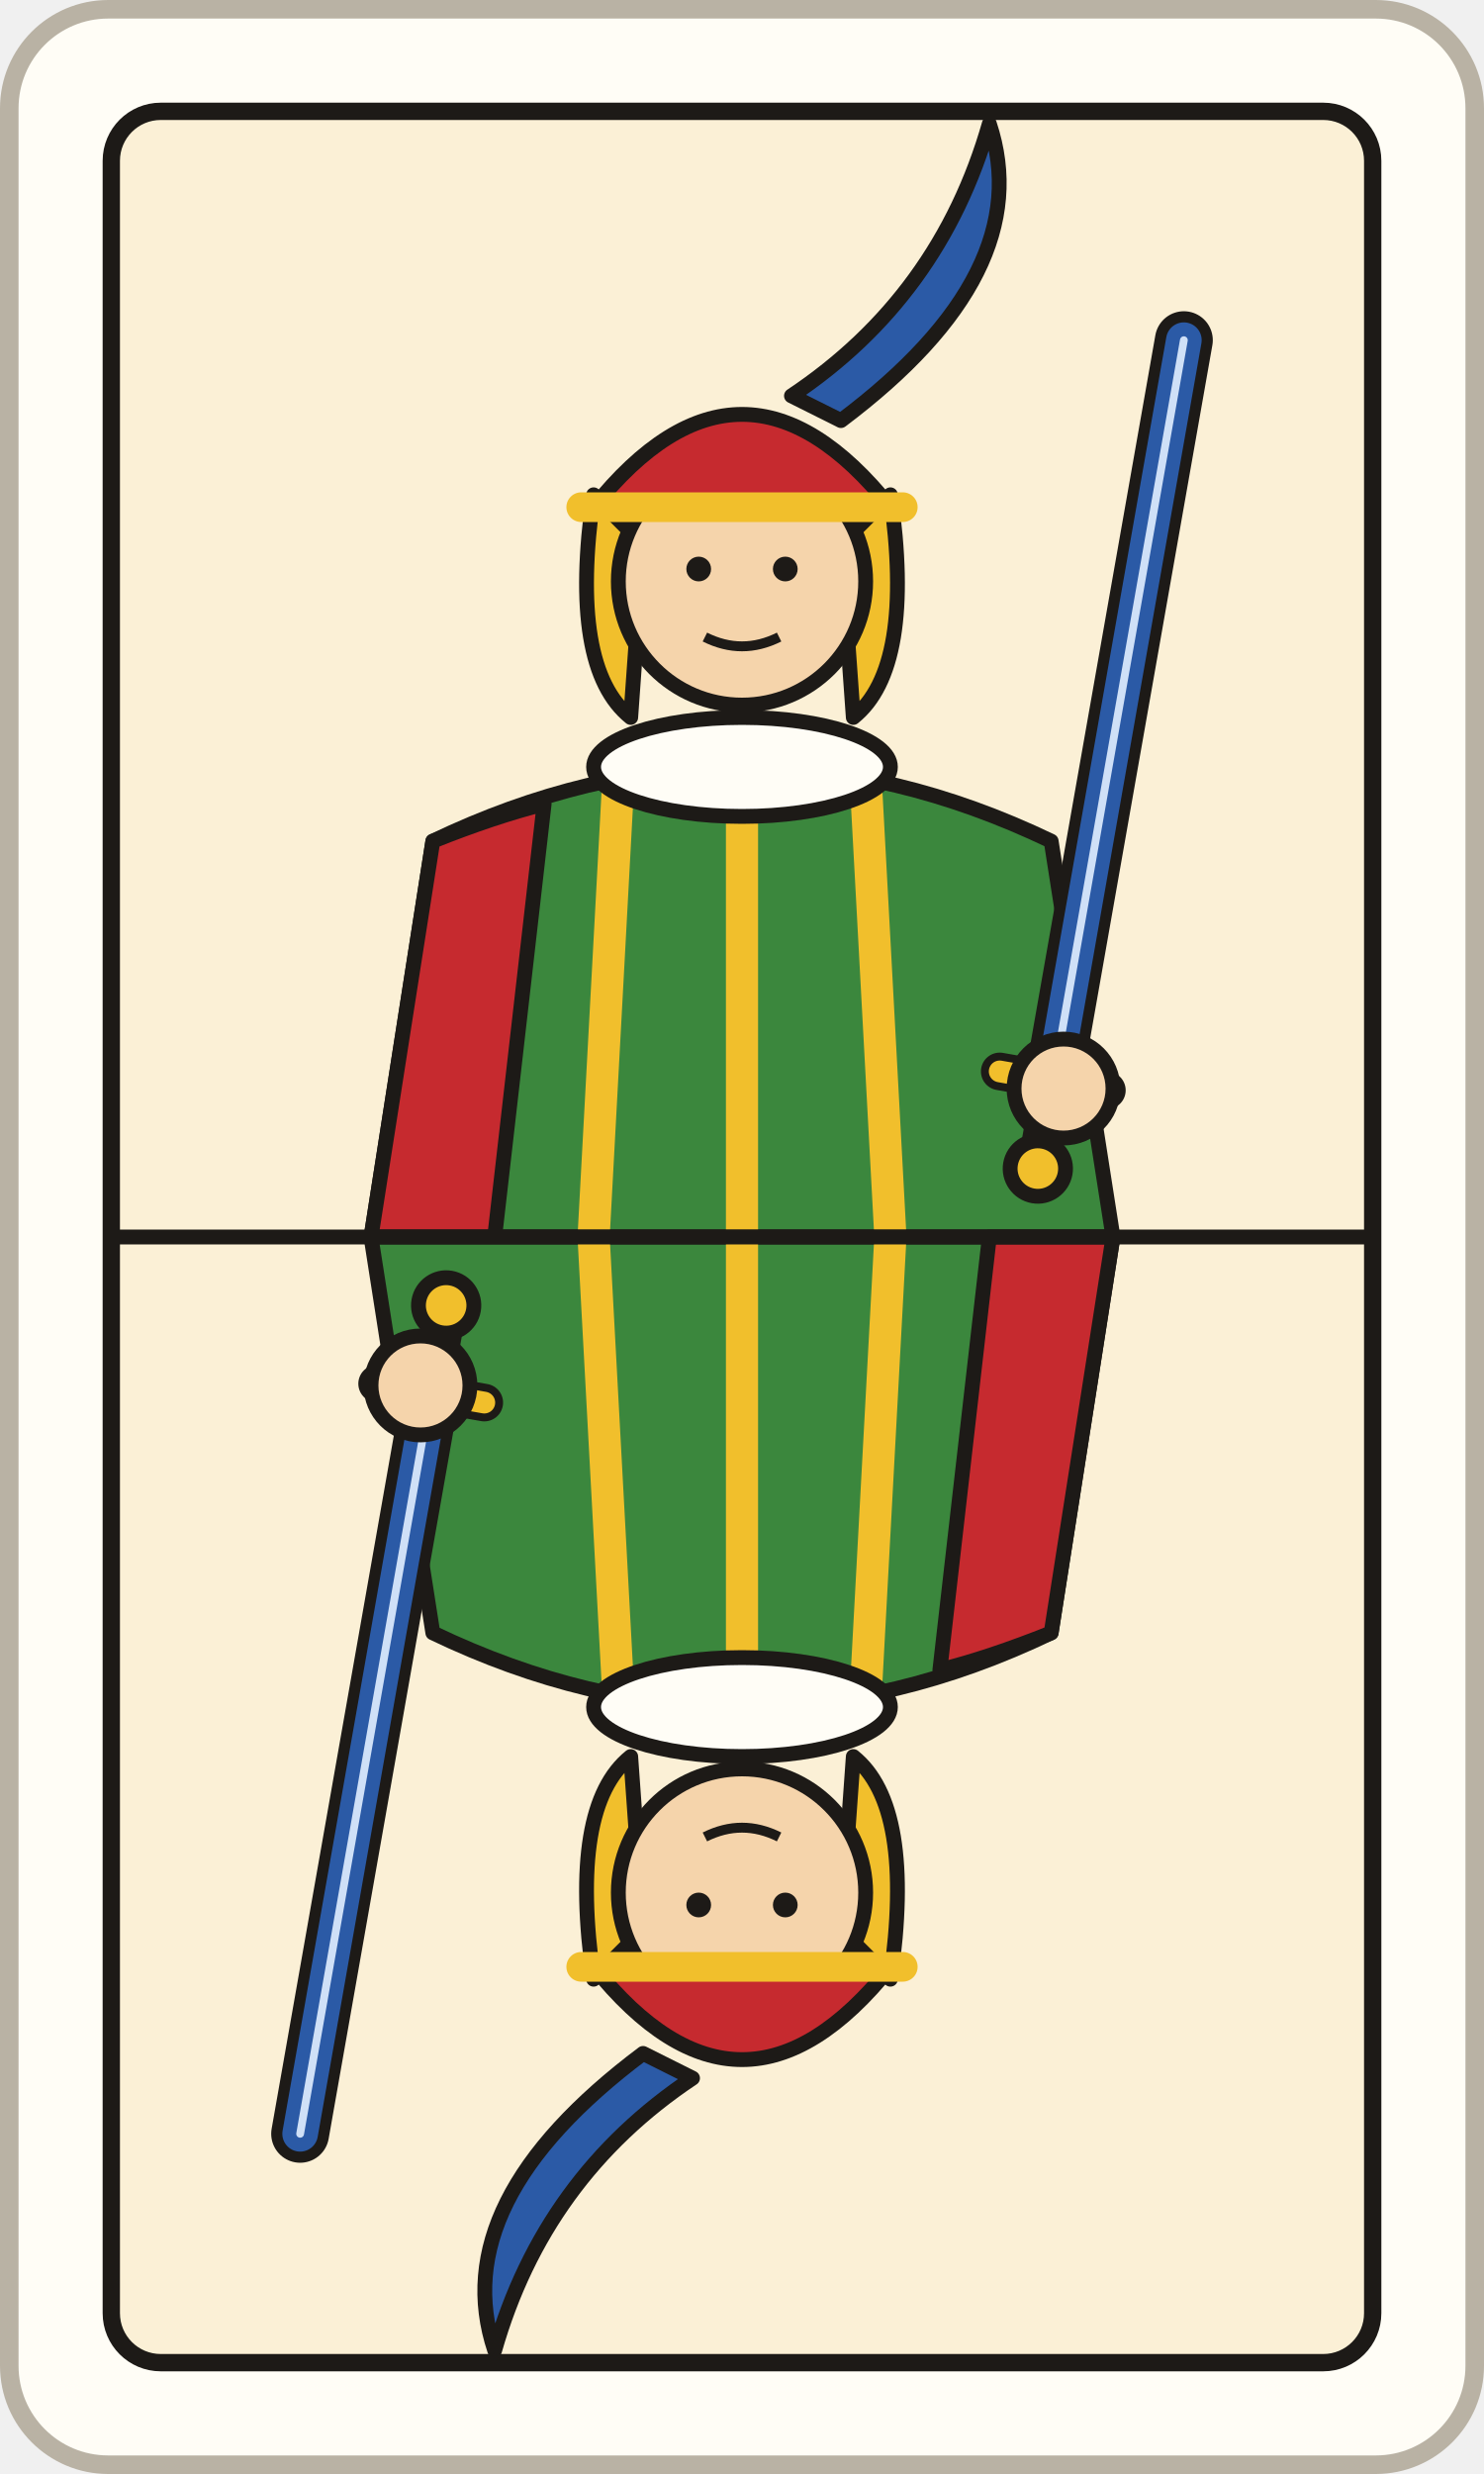
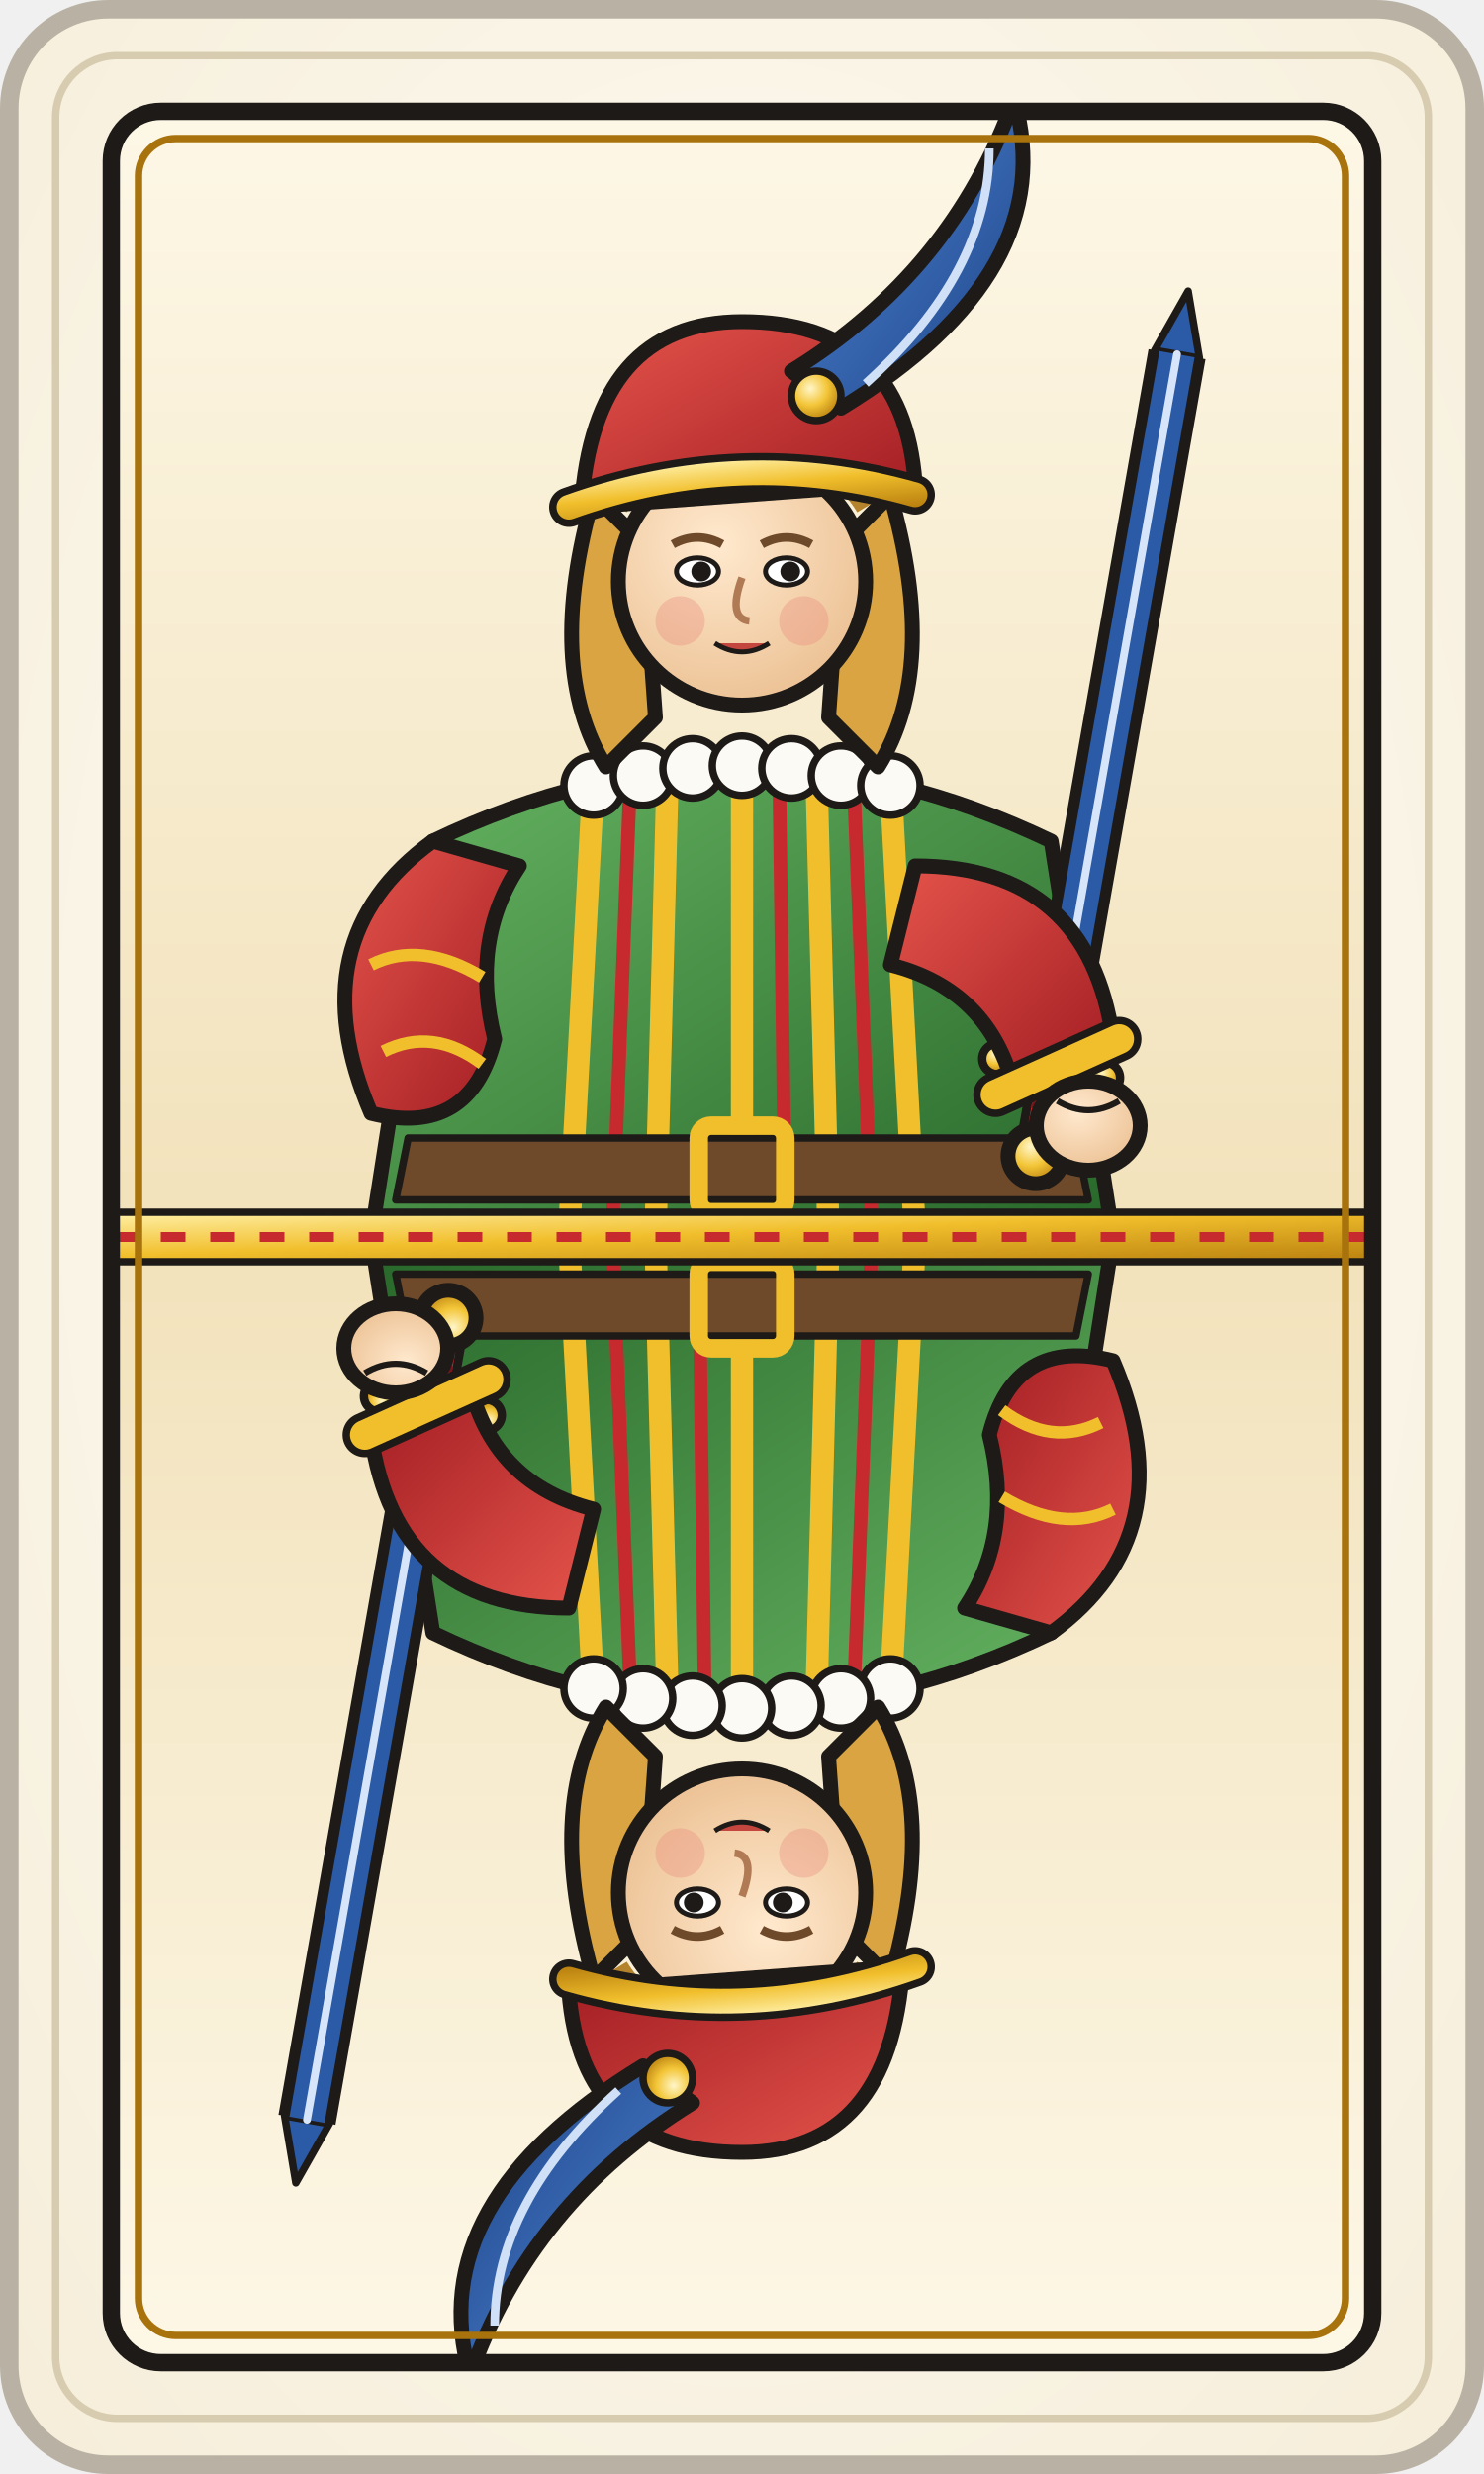
<svg xmlns="http://www.w3.org/2000/svg" viewBox="0 0 120 200" width="120" height="200">
-   <rect x="0.75" y="0.75" width="118.5" height="198.5" rx="8" fill="#fffdf6" stroke="#b9b2a4" stroke-width="1.5" />
+   <defs>
+     <linearGradient id="gold" x1="0" y1="0" x2="1" y2="1">
+       <stop offset="0" stop-color="#fff0a8" />
+       <stop offset=".45" stop-color="#f1bf2c" />
+       <stop offset="1" stop-color="#b9800f" />
+     </linearGradient>
+     <radialGradient id="goldR" cx=".38" cy=".35" r=".7">
+       <stop offset="0" stop-color="#fff6c8" />
+       <stop offset=".5" stop-color="#f3c537" />
+       <stop offset="1" stop-color="#b47a0c" />
+     </radialGradient>
+     <linearGradient id="red" x1="0" y1="0" x2="1" y2="1">
+       <stop offset="0" stop-color="#e5544b" />
+       <stop offset="1" stop-color="#a11c22" />
+     </linearGradient>
+     <linearGradient id="blue" x1="0" y1="0" x2="1" y2="1">
+       <stop offset="0" stop-color="#5189d8" />
+       <stop offset="1" stop-color="#1d4387" />
+     </linearGradient>
+     <linearGradient id="green" x1="0" y1="0" x2="1" y2="1">
+       <stop offset="0" stop-color="#66b462" />
+       <stop offset="1" stop-color="#276629" />
+     </linearGradient>
+     <linearGradient id="wood" x1="0" y1="0" x2="1" y2="0">
+       <stop offset="0" stop-color="#25602a" />
+       <stop offset=".35" stop-color="#6fbd6a" />
+       <stop offset="1" stop-color="#21572a" />
+     </linearGradient>
+     <linearGradient id="steel" x1="0" y1="0" x2="1" y2="0">
+       <stop offset="0" stop-color="#c3d9f7" />
+       <stop offset=".5" stop-color="#4275c4" />
+       <stop offset="1" stop-color="#1b3f7c" />
+     </linearGradient>
+     <radialGradient id="skin" cx=".4" cy=".35" r=".75">
+       <stop offset="0" stop-color="#ffe9ce" />
+       <stop offset="1" stop-color="#eabd8e" />
+     </radialGradient>
+     <radialGradient id="paper" cx=".5" cy=".45" r=".8">
+       <stop offset="0" stop-color="#fffefa" />
+       <stop offset="1" stop-color="#f5ecd6" />
+     </radialGradient>
+     <linearGradient id="beige" x1="0" y1="0" x2="0" y2="1">
+       <stop offset="0" stop-color="#fdf7e6" />
+       <stop offset=".5" stop-color="#f2e2bb" />
+       <stop offset="1" stop-color="#fdf7e6" />
+     </linearGradient>
+     <linearGradient id="horse" x1="0" y1="0" x2="1" y2="1">
+       <stop offset="0" stop-color="#ffffff" />
+       <stop offset="1" stop-color="#d6cdbd" />
+     </linearGradient>
+   </defs>
+   <rect x="0.75" y="0.75" width="118.5" height="198.5" rx="8" fill="url(#paper)" stroke="#b9b2a4" stroke-width="1.5" />
+   <rect x="4.5" y="4.5" width="111" height="191" rx="5" fill="none" stroke="#d8ccb0" stroke-width="0.6" />
  <clipPath id="fr">
    <rect x="9" y="9" width="102" height="182" rx="4" />
  </clipPath>
-   <rect x="9" y="9" width="102" height="182" rx="4" fill="#fbf0d6" />
+   <rect x="9" y="9" width="102" height="182" rx="4" fill="url(#beige)" />
  <g clip-path="url(#fr)">
-     <path d="M30 100 L35 68 Q60 56 85 68 L90 100Z" fill="#3b873d" stroke="#1d1a17" stroke-width="1.2" stroke-linejoin="round" />
-     <path d="M50 63 L48 100 M60 61 L60 100 M70 63 L72 100" stroke="#f1bf2c" stroke-width="2.6" />
-     <path d="M30 100 L35 68 Q40 66 44 65 L40 100Z" fill="#c62a2f" stroke="#1d1a17" stroke-width="1.2" stroke-linejoin="round" />
-     <ellipse cx="60" cy="62" rx="12" ry="4" fill="#fffdf6" stroke="#1d1a17" stroke-width="1.2" stroke-linejoin="round" />
-     <path d="M48 40 Q46 54 51 58 L52 44Z M72 40 Q74 54 69 58 L68 44Z" fill="#f1bf2c" stroke="#1d1a17" stroke-width="1.2" stroke-linejoin="round" />
-     <circle cx="60" cy="47" r="10" fill="#f5d4ab" stroke="#1d1a17" stroke-width="1.2" stroke-linejoin="round" />
-     <circle cx="56.5" cy="46" r="1" fill="#1d1a17" />
-     <circle cx="63.5" cy="46" r="1" fill="#1d1a17" />
-     <path d="M57 51.5 Q60 53 63 51.5" fill="none" stroke="#1d1a17" stroke-width="0.8" />
-     <path d="M48 41 Q60 26 72 41Z" fill="#c62a2f" stroke="#1d1a17" stroke-width="1.2" stroke-linejoin="round" />
-     <path d="M47 41 L73 41" stroke="#f1bf2c" stroke-width="2.4" stroke-linecap="round" />
-     <path d="M68 34 Q84 22 80 10 Q76 24 64 32Z" fill="#2b5aa6" stroke="#1d1a17" stroke-width="1.2" stroke-linejoin="round" />
-     <g transform="translate(90 60) rotate(10)">
-       <path d="M0 27.8 L0 -33" fill="none" stroke="#1d1a17" stroke-width="4.68" stroke-linecap="round" />
-       <path d="M0 27.8 L0 -33" fill="none" stroke="#2b5aa6" stroke-width="2.88" stroke-linecap="round" />
-       <path d="M0 27.8 L0 -33" fill="none" stroke="#cfe0f7" stroke-width="0.63" stroke-linecap="round" />
-       <path d="M0 27.8 L0 33.4" stroke="#1d1a17" stroke-width="3.36" stroke-linecap="round" />
-       <path d="M0 27.8 L0 33.4" stroke="#c62a2f" stroke-width="2.08" stroke-linecap="round" />
-       <path d="M-4.4 27.8 L4.4 27.8" stroke="#1d1a17" stroke-width="3.04" stroke-linecap="round" />
-       <path d="M-4.4 27.8 L4.4 27.8" stroke="#f1bf2c" stroke-width="1.76" stroke-linecap="round" />
-       <circle cx="0" cy="35" r="2.24" fill="#f1bf2c" stroke="#1d1a17" stroke-width="1.2" stroke-linejoin="round" />
+     <path d="M30 100 L35 68 Q60 56 85 68 L90 100Z" fill="url(#green)" stroke="#1d1a17" stroke-width="1.2" stroke-linejoin="round" />
+     <path d="M48 63 L46 100 M54 62 L53 100 M60 61 L60 100 M66 62 L67 100 M72 63 L74 100" stroke="#f1bf2c" stroke-width="1.8" />
+     <path d="M51 62 L49.5 100 M63 61.5 L63.5 100 M69 62.5 L70.5 100" stroke="#c62a2f" stroke-width="1.1" />
+     <path d="M33 92 L87 92 L88 97 L32 97Z" fill="#6e4a2a" stroke="#1d1a17" stroke-width="0.6" stroke-linejoin="round" />
+     <rect x="56.5" y="91" width="7" height="7" rx="1" fill="none" stroke="#f1bf2c" stroke-width="1.5" />
+     <path d="M35 68 Q24 76 30 90 Q38 92 40 84 Q38 76 42 70Z" fill="url(#red)" stroke="#1d1a17" stroke-width="1.2" stroke-linejoin="round" />
+     <path d="M30 78 Q34 76 39 79 M31 85 Q35 83 39 86" fill="none" stroke="#f1bf2c" stroke-width="1" />
+     <circle cx="48" cy="63.5" r="2.4" fill="#fbfaf5" stroke="#1d1a17" stroke-width="0.6" stroke-linejoin="round" />
+     <circle cx="52" cy="62.7" r="2.4" fill="#fbfaf5" stroke="#1d1a17" stroke-width="0.6" stroke-linejoin="round" />
+     <circle cx="56" cy="62.114" r="2.4" fill="#fbfaf5" stroke="#1d1a17" stroke-width="0.6" stroke-linejoin="round" />
+     <circle cx="60" cy="61.9" r="2.4" fill="#fbfaf5" stroke="#1d1a17" stroke-width="0.6" stroke-linejoin="round" />
+     <circle cx="64" cy="62.114" r="2.4" fill="#fbfaf5" stroke="#1d1a17" stroke-width="0.6" stroke-linejoin="round" />
+     <circle cx="68" cy="62.7" r="2.4" fill="#fbfaf5" stroke="#1d1a17" stroke-width="0.6" stroke-linejoin="round" />
+     <circle cx="72" cy="63.5" r="2.4" fill="#fbfaf5" stroke="#1d1a17" stroke-width="0.6" stroke-linejoin="round" />
+     <g transform="translate(90 58) rotate(10)">
+       <path d="M1.84 -29.82 L0 -35 L-1.84 -29.82Z" fill="#2b5aa6" stroke="#1d1a17" stroke-width="0.6" stroke-linejoin="round" />
+       <path d="M0 28.8 L0 -29.82" fill="none" stroke="#1d1a17" stroke-width="4.68" stroke-linecap="butt" />
+       <path d="M0 28.8 L0 -29.82" fill="none" stroke="#2b5aa6" stroke-width="2.88" stroke-linecap="butt" />
+       <path d="M0 28.8 L0 -29.82" fill="none" stroke="#d6e5fa" stroke-width="0.63" stroke-linecap="round" />
+       <path d="M0 28.8 L0 34.4" fill="none" stroke="#1d1a17" stroke-width="3.48" stroke-linecap="round" />
+       <path d="M0 28.8 L0 34.4" fill="none" stroke="#c62a2f" stroke-width="2.08" stroke-linecap="round" />
+       <path d="M0 28.8 L0 34.4" stroke="#7c151b" stroke-width="2.08" stroke-dasharray="0.56 0.88" />
+       <path d="M-4.4 28.8 L4.4 28.8" fill="none" stroke="#1d1a17" stroke-width="3.16" stroke-linecap="round" />
+       <path d="M-4.4 28.8 L4.4 28.8" fill="none" stroke="#f1bf2c" stroke-width="1.76" stroke-linecap="round" />
+       <circle cx="-4.4" cy="28.8" r="1.2" fill="url(#goldR)" stroke="#1d1a17" stroke-width="0.6" stroke-linejoin="round" />
+       <circle cx="4.4" cy="28.8" r="1.2" fill="url(#goldR)" stroke="#1d1a17" stroke-width="0.6" stroke-linejoin="round" />
+       <circle cx="0" cy="28.8" r="1.04" fill="#c62a2f" stroke="#1d1a17" stroke-width="0.6" stroke-linejoin="round" />
+       <circle cx="0" cy="36" r="2.24" fill="url(#goldR)" stroke="#1d1a17" stroke-width="1.2" stroke-linejoin="round" />
    </g>
-     <circle cx="86" cy="88" r="4" fill="#f5d4ab" stroke="#1d1a17" stroke-width="1.2" stroke-linejoin="round" />
+     <path d="M74 70 Q88 70 90 84 L82 88 Q80 80 72 78Z" fill="url(#red)" stroke="#1d1a17" stroke-width="1.2" stroke-linejoin="round" />
+     <path d="M80.5 88.5 L90.5 84" stroke="#1d1a17" stroke-width="3.6" stroke-linecap="round" />
+     <path d="M80.5 88.5 L90.5 84" stroke="#f1bf2c" stroke-width="2.4" stroke-linecap="round" />
+     <ellipse cx="88" cy="91" rx="4.2" ry="3.6" fill="url(#skin)" stroke="#1d1a17" stroke-width="1.2" stroke-linejoin="round" />
+     <path d="M85.5 89 Q88 90.5 90.5 89" fill="none" stroke="#1d1a17" stroke-width="0.5" />
+     <path d="M48 40 Q44 54 49 62 L53 58 L52 44Z M72 40 Q76 54 71 62 L67 58 L68 44Z" fill="#d9a441" stroke="#1d1a17" stroke-width="1.2" stroke-linejoin="round" />
+     <circle cx="60" cy="47" r="10" fill="url(#skin)" stroke="#1d1a17" stroke-width="1.2" stroke-linejoin="round" />
+     <circle cx="55" cy="50.2" r="2" fill="#e98a7a" opacity="0.35" />
+     <circle cx="65" cy="50.2" r="2" fill="#e98a7a" opacity="0.35" />
+     <ellipse cx="56.4" cy="46.2" rx="1.7" ry="1.1" fill="#fff" stroke="#1d1a17" stroke-width="0.4" />
+     <circle cx="56.7" cy="46.2" r="0.8" fill="#1d1a17" />
+     <path d="M54.4 44 Q56.4 42.9 58.4 44" fill="none" stroke="#6e4a2a" stroke-width="0.7" />
+     <ellipse cx="63.6" cy="46.2" rx="1.7" ry="1.1" fill="#fff" stroke="#1d1a17" stroke-width="0.4" />
+     <circle cx="63.9" cy="46.2" r="0.8" fill="#1d1a17" />
+     <path d="M61.6 44 Q63.6 42.9 65.6 44" fill="none" stroke="#6e4a2a" stroke-width="0.7" />
+     <path d="M60 46.7 Q58.8 50 60.6 50.2" fill="none" stroke="#b07a55" stroke-width="0.6" />
+     <path d="M57.8 52 Q60 53.4 62.2 52" fill="#c4473f" stroke="#1d1a17" stroke-width="0.4" />
+     <path d="M50 41 Q53 36 60 37 Q67 36 70 41" fill="none" stroke="#b5832c" stroke-width="1.6" />
+     <path d="M47 41 Q48 26 60 26 Q73 26 74 39Z" fill="url(#red)" stroke="#1d1a17" stroke-width="1.2" stroke-linejoin="round" />
+     <path d="M46 41 Q60 36 74 40" fill="none" stroke="#1d1a17" stroke-width="3.2" stroke-linecap="round" />
+     <path d="M46 41 Q60 36 74 40" fill="none" stroke="url(#gold)" stroke-width="2" stroke-linecap="round" />
+     <path d="M68 33 Q86 22 82 8 Q77 22 64 30Z" fill="url(#blue)" stroke="#1d1a17" stroke-width="1.2" stroke-linejoin="round" />
+     <path d="M70 31 Q80 22 80 12" fill="none" stroke="#cfe0f7" stroke-width="0.7" />
+     <circle cx="66" cy="32" r="2" fill="url(#goldR)" stroke="#1d1a17" stroke-width="0.6" stroke-linejoin="round" />
    <g transform="rotate(180 60 100)">
-       <path d="M30 100 L35 68 Q60 56 85 68 L90 100Z" fill="#3b873d" stroke="#1d1a17" stroke-width="1.2" stroke-linejoin="round" />
-       <path d="M50 63 L48 100 M60 61 L60 100 M70 63 L72 100" stroke="#f1bf2c" stroke-width="2.6" />
-       <path d="M30 100 L35 68 Q40 66 44 65 L40 100Z" fill="#c62a2f" stroke="#1d1a17" stroke-width="1.2" stroke-linejoin="round" />
-       <ellipse cx="60" cy="62" rx="12" ry="4" fill="#fffdf6" stroke="#1d1a17" stroke-width="1.2" stroke-linejoin="round" />
-       <path d="M48 40 Q46 54 51 58 L52 44Z M72 40 Q74 54 69 58 L68 44Z" fill="#f1bf2c" stroke="#1d1a17" stroke-width="1.2" stroke-linejoin="round" />
-       <circle cx="60" cy="47" r="10" fill="#f5d4ab" stroke="#1d1a17" stroke-width="1.2" stroke-linejoin="round" />
-       <circle cx="56.5" cy="46" r="1" fill="#1d1a17" />
-       <circle cx="63.5" cy="46" r="1" fill="#1d1a17" />
-       <path d="M57 51.5 Q60 53 63 51.5" fill="none" stroke="#1d1a17" stroke-width="0.8" />
-       <path d="M48 41 Q60 26 72 41Z" fill="#c62a2f" stroke="#1d1a17" stroke-width="1.2" stroke-linejoin="round" />
-       <path d="M47 41 L73 41" stroke="#f1bf2c" stroke-width="2.4" stroke-linecap="round" />
-       <path d="M68 34 Q84 22 80 10 Q76 24 64 32Z" fill="#2b5aa6" stroke="#1d1a17" stroke-width="1.2" stroke-linejoin="round" />
-       <g transform="translate(90 60) rotate(10)">
-         <path d="M0 27.8 L0 -33" fill="none" stroke="#1d1a17" stroke-width="4.68" stroke-linecap="round" />
-         <path d="M0 27.8 L0 -33" fill="none" stroke="#2b5aa6" stroke-width="2.88" stroke-linecap="round" />
-         <path d="M0 27.8 L0 -33" fill="none" stroke="#cfe0f7" stroke-width="0.63" stroke-linecap="round" />
-         <path d="M0 27.8 L0 33.4" stroke="#1d1a17" stroke-width="3.36" stroke-linecap="round" />
-         <path d="M0 27.8 L0 33.4" stroke="#c62a2f" stroke-width="2.08" stroke-linecap="round" />
-         <path d="M-4.4 27.8 L4.4 27.8" stroke="#1d1a17" stroke-width="3.04" stroke-linecap="round" />
-         <path d="M-4.4 27.8 L4.4 27.8" stroke="#f1bf2c" stroke-width="1.76" stroke-linecap="round" />
-         <circle cx="0" cy="35" r="2.24" fill="#f1bf2c" stroke="#1d1a17" stroke-width="1.2" stroke-linejoin="round" />
+       <path d="M30 100 L35 68 Q60 56 85 68 L90 100Z" fill="url(#green)" stroke="#1d1a17" stroke-width="1.2" stroke-linejoin="round" />
+       <path d="M48 63 L46 100 M54 62 L53 100 M60 61 L60 100 M66 62 L67 100 M72 63 L74 100" stroke="#f1bf2c" stroke-width="1.8" />
+       <path d="M51 62 L49.5 100 M63 61.5 L63.5 100 M69 62.5 L70.5 100" stroke="#c62a2f" stroke-width="1.1" />
+       <path d="M33 92 L87 92 L88 97 L32 97Z" fill="#6e4a2a" stroke="#1d1a17" stroke-width="0.6" stroke-linejoin="round" />
+       <rect x="56.5" y="91" width="7" height="7" rx="1" fill="none" stroke="#f1bf2c" stroke-width="1.5" />
+       <path d="M35 68 Q24 76 30 90 Q38 92 40 84 Q38 76 42 70Z" fill="url(#red)" stroke="#1d1a17" stroke-width="1.2" stroke-linejoin="round" />
+       <path d="M30 78 Q34 76 39 79 M31 85 Q35 83 39 86" fill="none" stroke="#f1bf2c" stroke-width="1" />
+       <circle cx="48" cy="63.5" r="2.4" fill="#fbfaf5" stroke="#1d1a17" stroke-width="0.6" stroke-linejoin="round" />
+       <circle cx="52" cy="62.7" r="2.4" fill="#fbfaf5" stroke="#1d1a17" stroke-width="0.6" stroke-linejoin="round" />
+       <circle cx="56" cy="62.114" r="2.4" fill="#fbfaf5" stroke="#1d1a17" stroke-width="0.6" stroke-linejoin="round" />
+       <circle cx="60" cy="61.9" r="2.4" fill="#fbfaf5" stroke="#1d1a17" stroke-width="0.6" stroke-linejoin="round" />
+       <circle cx="64" cy="62.114" r="2.4" fill="#fbfaf5" stroke="#1d1a17" stroke-width="0.6" stroke-linejoin="round" />
+       <circle cx="68" cy="62.7" r="2.4" fill="#fbfaf5" stroke="#1d1a17" stroke-width="0.6" stroke-linejoin="round" />
+       <circle cx="72" cy="63.5" r="2.4" fill="#fbfaf5" stroke="#1d1a17" stroke-width="0.6" stroke-linejoin="round" />
+       <g transform="translate(90 58) rotate(10)">
+         <path d="M1.84 -29.82 L0 -35 L-1.84 -29.82Z" fill="#2b5aa6" stroke="#1d1a17" stroke-width="0.6" stroke-linejoin="round" />
+         <path d="M0 28.8 L0 -29.82" fill="none" stroke="#1d1a17" stroke-width="4.68" stroke-linecap="butt" />
+         <path d="M0 28.8 L0 -29.82" fill="none" stroke="#2b5aa6" stroke-width="2.88" stroke-linecap="butt" />
+         <path d="M0 28.8 L0 -29.82" fill="none" stroke="#d6e5fa" stroke-width="0.63" stroke-linecap="round" />
+         <path d="M0 28.8 L0 34.4" fill="none" stroke="#1d1a17" stroke-width="3.48" stroke-linecap="round" />
+         <path d="M0 28.8 L0 34.4" fill="none" stroke="#c62a2f" stroke-width="2.08" stroke-linecap="round" />
+         <path d="M0 28.8 L0 34.4" stroke="#7c151b" stroke-width="2.08" stroke-dasharray="0.56 0.88" />
+         <path d="M-4.4 28.8 L4.4 28.8" fill="none" stroke="#1d1a17" stroke-width="3.16" stroke-linecap="round" />
+         <path d="M-4.4 28.8 L4.4 28.8" fill="none" stroke="#f1bf2c" stroke-width="1.76" stroke-linecap="round" />
+         <circle cx="-4.4" cy="28.8" r="1.2" fill="url(#goldR)" stroke="#1d1a17" stroke-width="0.6" stroke-linejoin="round" />
+         <circle cx="4.4" cy="28.8" r="1.2" fill="url(#goldR)" stroke="#1d1a17" stroke-width="0.6" stroke-linejoin="round" />
+         <circle cx="0" cy="28.8" r="1.04" fill="#c62a2f" stroke="#1d1a17" stroke-width="0.6" stroke-linejoin="round" />
+         <circle cx="0" cy="36" r="2.24" fill="url(#goldR)" stroke="#1d1a17" stroke-width="1.2" stroke-linejoin="round" />
      </g>
-       <circle cx="86" cy="88" r="4" fill="#f5d4ab" stroke="#1d1a17" stroke-width="1.2" stroke-linejoin="round" />
+       <path d="M74 70 Q88 70 90 84 L82 88 Q80 80 72 78Z" fill="url(#red)" stroke="#1d1a17" stroke-width="1.2" stroke-linejoin="round" />
+       <path d="M80.5 88.5 L90.5 84" stroke="#1d1a17" stroke-width="3.6" stroke-linecap="round" />
+       <path d="M80.5 88.5 L90.5 84" stroke="#f1bf2c" stroke-width="2.4" stroke-linecap="round" />
+       <ellipse cx="88" cy="91" rx="4.2" ry="3.6" fill="url(#skin)" stroke="#1d1a17" stroke-width="1.2" stroke-linejoin="round" />
+       <path d="M85.5 89 Q88 90.5 90.5 89" fill="none" stroke="#1d1a17" stroke-width="0.5" />
+       <path d="M48 40 Q44 54 49 62 L53 58 L52 44Z M72 40 Q76 54 71 62 L67 58 L68 44Z" fill="#d9a441" stroke="#1d1a17" stroke-width="1.2" stroke-linejoin="round" />
+       <circle cx="60" cy="47" r="10" fill="url(#skin)" stroke="#1d1a17" stroke-width="1.2" stroke-linejoin="round" />
+       <circle cx="55" cy="50.2" r="2" fill="#e98a7a" opacity="0.35" />
+       <circle cx="65" cy="50.2" r="2" fill="#e98a7a" opacity="0.35" />
+       <ellipse cx="56.4" cy="46.2" rx="1.7" ry="1.1" fill="#fff" stroke="#1d1a17" stroke-width="0.4" />
+       <circle cx="56.7" cy="46.2" r="0.8" fill="#1d1a17" />
+       <path d="M54.4 44 Q56.4 42.9 58.4 44" fill="none" stroke="#6e4a2a" stroke-width="0.7" />
+       <ellipse cx="63.6" cy="46.2" rx="1.7" ry="1.1" fill="#fff" stroke="#1d1a17" stroke-width="0.4" />
+       <circle cx="63.9" cy="46.2" r="0.8" fill="#1d1a17" />
+       <path d="M61.6 44 Q63.6 42.9 65.6 44" fill="none" stroke="#6e4a2a" stroke-width="0.7" />
+       <path d="M60 46.7 Q58.8 50 60.6 50.2" fill="none" stroke="#b07a55" stroke-width="0.6" />
+       <path d="M57.8 52 Q60 53.4 62.2 52" fill="#c4473f" stroke="#1d1a17" stroke-width="0.4" />
+       <path d="M50 41 Q53 36 60 37 Q67 36 70 41" fill="none" stroke="#b5832c" stroke-width="1.6" />
+       <path d="M47 41 Q48 26 60 26 Q73 26 74 39Z" fill="url(#red)" stroke="#1d1a17" stroke-width="1.2" stroke-linejoin="round" />
+       <path d="M46 41 Q60 36 74 40" fill="none" stroke="#1d1a17" stroke-width="3.2" stroke-linecap="round" />
+       <path d="M46 41 Q60 36 74 40" fill="none" stroke="url(#gold)" stroke-width="2" stroke-linecap="round" />
+       <path d="M68 33 Q86 22 82 8 Q77 22 64 30Z" fill="url(#blue)" stroke="#1d1a17" stroke-width="1.2" stroke-linejoin="round" />
+       <path d="M70 31 Q80 22 80 12" fill="none" stroke="#cfe0f7" stroke-width="0.7" />
+       <circle cx="66" cy="32" r="2" fill="url(#goldR)" stroke="#1d1a17" stroke-width="0.6" stroke-linejoin="round" />
    </g>
  </g>
-   <path d="M9 100 H111" stroke="#1d1a17" stroke-width="1.2" />
+   <rect x="9" y="98" width="102" height="4" fill="url(#gold)" stroke="#1d1a17" stroke-width="0.6" stroke-linejoin="round" />
+   <path d="M9 100 H111" stroke="#c62a2f" stroke-width="0.8" stroke-dasharray="2 2" />
  <rect x="9" y="9" width="102" height="182" rx="4" fill="none" stroke="#1d1a17" stroke-width="1.4" />
+   <rect x="11.2" y="11.2" width="97.6" height="177.6" rx="3" fill="none" stroke="#a8730c" stroke-width="0.6" />
</svg>
